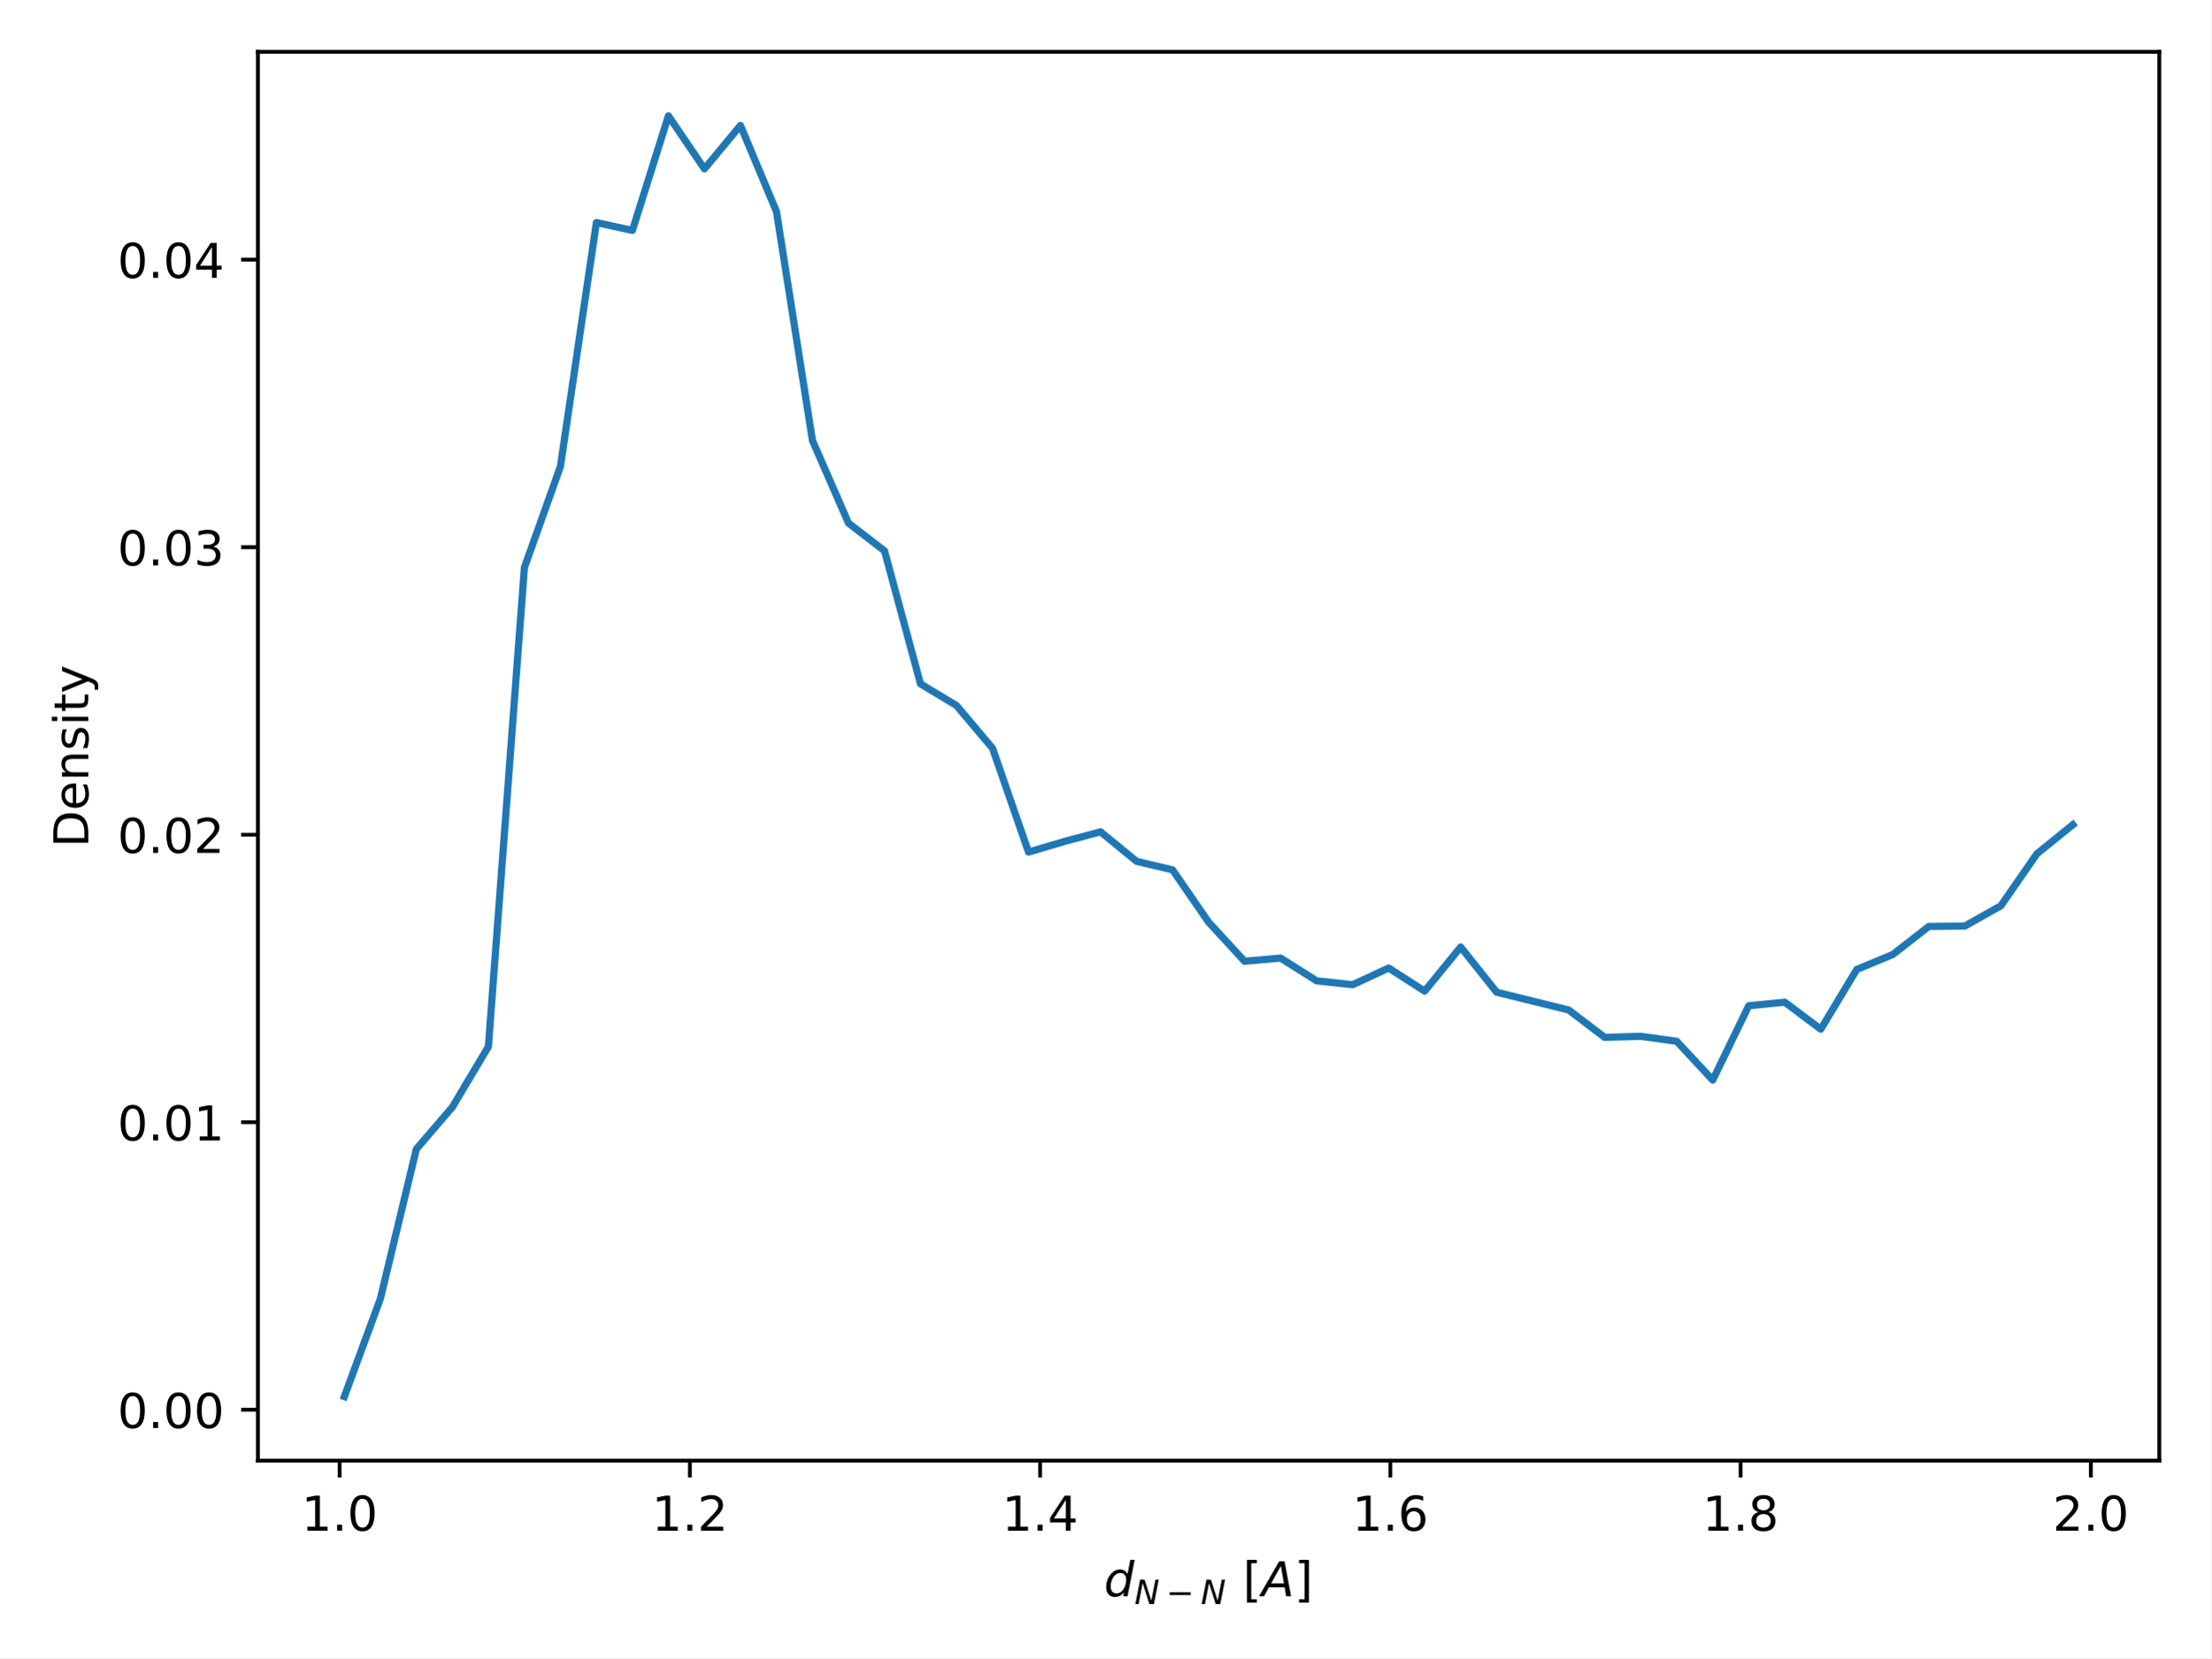
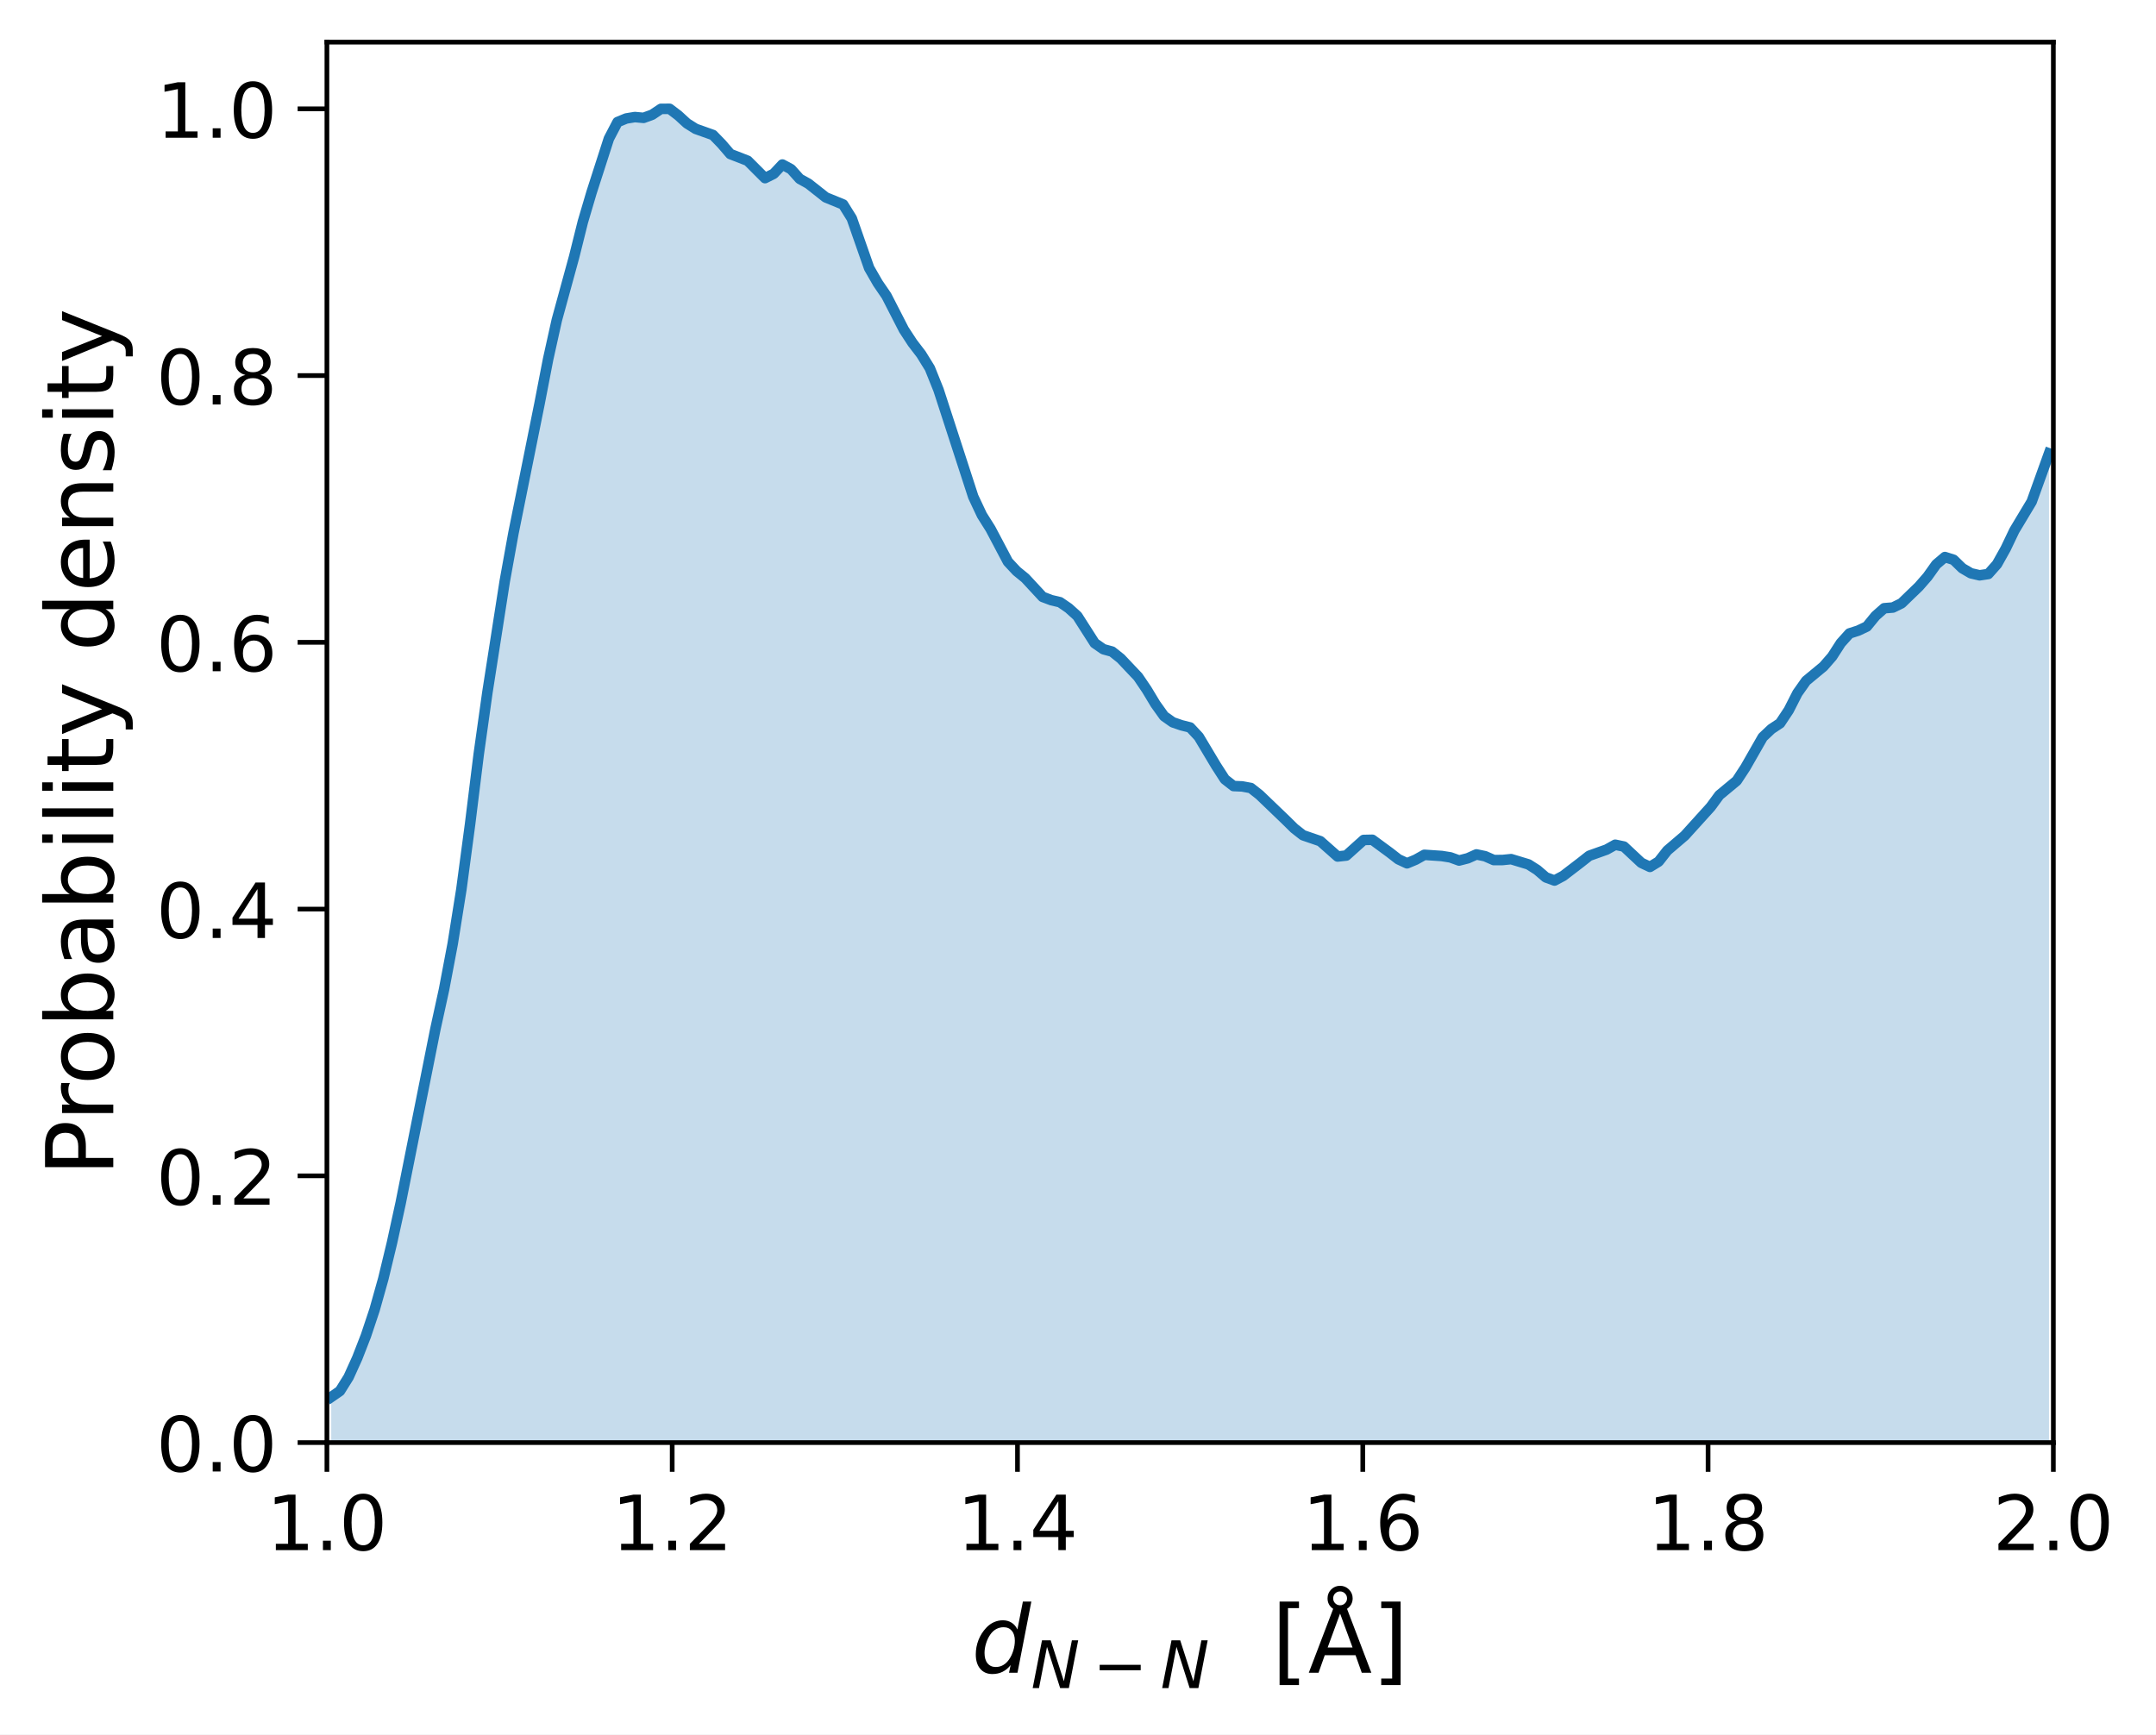
- <svg xmlns="http://www.w3.org/2000/svg" xmlns:xlink="http://www.w3.org/1999/xlink" width="460.8pt" height="345.6pt" viewBox="0 0 460.8 345.6" version="1.1">
+ <svg xmlns="http://www.w3.org/2000/svg" xmlns:xlink="http://www.w3.org/1999/xlink" width="368.4pt" height="296.4pt" viewBox="0 0 368.4 296.4" version="1.1">
  <defs>
    <style type="text/css">*{stroke-linejoin: round; stroke-linecap: butt}</style>
  </defs>
  <g id="figure_1">
    <g id="patch_1">
-       <path d="M 0 345.6  L 460.8 345.6  L 460.8 0  L 0 0  z " style="fill: #ffffff" />
+       <path d="M 0 296.4  L 368.4 296.4  L 368.4 0  L 0 0  z " style="fill: #ffffff" />
    </g>
    <g id="axes_1">
      <g id="patch_2">
-         <path d="M 53.744 304.444  L 450 304.444  L 450 10.8  L 53.744 10.8  z " style="fill: #ffffff" />
+         <path d="M 55.859 246.518  L 350.862 246.518  L 350.862 7.2  L 55.859 7.2  z " style="fill: #ffffff" />
+       </g>
+       <g id="FillBetweenPolyCollection_1">
+         <path d="M 56.6 246.518  L 56.6 238.727  L 58.083 237.704  L 59.565 235.332  L 61.048 232.056  L 62.53 228.244  L 64.012 223.803  L 65.495 218.522  L 66.977 212.378  L 68.46 205.584  L 69.942 198.085  L 71.425 190.137  L 72.907 182.631  L 74.389 175.881  L 75.872 169.096  L 77.354 161.27  L 78.837 151.963  L 80.319 140.865  L 81.802 128.873  L 83.284 118.314  L 84.766 108.896  L 86.249 99.308  L 87.731 91.11  L 89.214 83.928  L 90.696 76.53  L 92.179 69.033  L 93.661 61.37  L 95.143 54.691  L 96.626 49.32  L 98.108 43.863  L 99.591 37.915  L 101.073 32.9  L 102.556 28.39  L 104.038 23.697  L 105.52 20.862  L 107.003 20.248  L 108.485 20.004  L 109.968 20.141  L 111.45 19.597  L 112.933 18.602  L 114.415 18.596  L 115.897 19.725  L 117.38 21.082  L 118.862 22.014  L 120.345 22.528  L 121.827 23.069  L 123.31 24.597  L 124.792 26.32  L 126.274 26.862  L 127.757 27.474  L 129.239 28.954  L 130.722 30.441  L 132.204 29.699  L 133.687 28.115  L 135.169 28.913  L 136.651 30.567  L 138.134 31.389  L 139.616 32.507  L 141.099 33.729  L 142.581 34.332  L 144.064 34.941  L 145.546 37.321  L 147.028 41.66  L 148.511 45.803  L 149.993 48.383  L 151.476 50.552  L 152.958 53.487  L 154.441 56.331  L 155.923 58.602  L 157.405 60.535  L 158.888 62.935  L 160.37 66.628  L 161.853 71.24  L 163.335 75.824  L 164.818 80.476  L 166.3 84.877  L 167.782 88.027  L 169.265 90.387  L 170.747 93.274  L 172.23 96.001  L 173.712 97.588  L 175.195 98.799  L 176.677 100.47  L 178.159 102  L 179.642 102.559  L 181.124 102.909  L 182.607 103.93  L 184.089 105.27  L 185.572 107.554  L 187.054 109.908  L 188.536 110.939  L 190.019 111.348  L 191.501 112.528  L 192.984 114.034  L 194.466 115.662  L 195.949 117.849  L 197.431 120.312  L 198.913 122.385  L 200.396 123.43  L 201.878 123.94  L 203.361 124.315  L 204.843 125.907  L 206.326 128.43  L 207.808 130.867  L 209.29 133.162  L 210.773 134.325  L 212.255 134.388  L 213.738 134.663  L 215.22 135.83  L 216.703 137.21  L 218.185 138.546  L 219.667 140.099  L 221.15 141.559  L 222.632 142.724  L 224.115 143.25  L 225.597 143.743  L 227.08 145.085  L 228.562 146.365  L 230.045 146.201  L 231.527 144.838  L 233.009 143.539  L 234.492 143.507  L 235.974 144.547  L 237.457 145.685  L 238.939 146.837  L 240.422 147.528  L 241.904 146.907  L 243.386 146.077  L 244.869 146.135  L 246.351 146.279  L 247.834 146.516  L 249.316 147.051  L 250.799 146.671  L 252.281 146.008  L 253.763 146.318  L 255.246 146.972  L 256.728 146.966  L 258.211 146.816  L 259.693 147.208  L 261.176 147.715  L 262.658 148.66  L 264.14 149.93  L 265.623 150.47  L 267.105 149.68  L 268.588 148.608  L 270.07 147.409  L 271.553 146.241  L 273.035 145.727  L 274.517 145.183  L 276 144.354  L 277.482 144.666  L 278.965 146.087  L 280.447 147.44  L 281.93 148.142  L 283.412 147.234  L 284.894 145.346  L 286.377 144.036  L 287.859 142.815  L 289.342 141.182  L 290.824 139.653  L 292.307 137.898  L 293.789 135.881  L 295.271 134.653  L 296.754 133.423  L 298.236 131.161  L 299.719 128.489  L 301.201 125.972  L 302.684 124.574  L 304.166 123.595  L 305.648 121.359  L 307.131 118.446  L 308.613 116.347  L 310.096 115.125  L 311.578 113.895  L 313.061 112.191  L 314.543 109.892  L 316.025 108.243  L 317.508 107.767  L 318.99 107.066  L 320.473 105.252  L 321.955 103.94  L 323.438 103.819  L 324.92 103.093  L 326.402 101.666  L 327.885 100.227  L 329.367 98.528  L 330.85 96.448  L 332.332 95.191  L 333.815 95.66  L 335.297 97.101  L 336.779 97.968  L 338.262 98.312  L 339.744 98.087  L 341.227 96.414  L 342.709 93.765  L 344.192 90.661  L 345.674 88.125  L 347.156 85.724  L 348.639 81.57  L 350.121 77.481  L 350.121 246.518  L 350.121 246.518  L 348.639 246.518  L 347.156 246.518  L 345.674 246.518  L 344.192 246.518  L 342.709 246.518  L 341.227 246.518  L 339.744 246.518  L 338.262 246.518  L 336.779 246.518  L 335.297 246.518  L 333.815 246.518  L 332.332 246.518  L 330.85 246.518  L 329.367 246.518  L 327.885 246.518  L 326.402 246.518  L 324.92 246.518  L 323.438 246.518  L 321.955 246.518  L 320.473 246.518  L 318.99 246.518  L 317.508 246.518  L 316.025 246.518  L 314.543 246.518  L 313.061 246.518  L 311.578 246.518  L 310.096 246.518  L 308.613 246.518  L 307.131 246.518  L 305.648 246.518  L 304.166 246.518  L 302.684 246.518  L 301.201 246.518  L 299.719 246.518  L 298.236 246.518  L 296.754 246.518  L 295.271 246.518  L 293.789 246.518  L 292.307 246.518  L 290.824 246.518  L 289.342 246.518  L 287.859 246.518  L 286.377 246.518  L 284.894 246.518  L 283.412 246.518  L 281.93 246.518  L 280.447 246.518  L 278.965 246.518  L 277.482 246.518  L 276 246.518  L 274.517 246.518  L 273.035 246.518  L 271.553 246.518  L 270.07 246.518  L 268.588 246.518  L 267.105 246.518  L 265.623 246.518  L 264.14 246.518  L 262.658 246.518  L 261.176 246.518  L 259.693 246.518  L 258.211 246.518  L 256.728 246.518  L 255.246 246.518  L 253.763 246.518  L 252.281 246.518  L 250.799 246.518  L 249.316 246.518  L 247.834 246.518  L 246.351 246.518  L 244.869 246.518  L 243.386 246.518  L 241.904 246.518  L 240.422 246.518  L 238.939 246.518  L 237.457 246.518  L 235.974 246.518  L 234.492 246.518  L 233.009 246.518  L 231.527 246.518  L 230.045 246.518  L 228.562 246.518  L 227.08 246.518  L 225.597 246.518  L 224.115 246.518  L 222.632 246.518  L 221.15 246.518  L 219.667 246.518  L 218.185 246.518  L 216.703 246.518  L 215.22 246.518  L 213.738 246.518  L 212.255 246.518  L 210.773 246.518  L 209.29 246.518  L 207.808 246.518  L 206.326 246.518  L 204.843 246.518  L 203.361 246.518  L 201.878 246.518  L 200.396 246.518  L 198.913 246.518  L 197.431 246.518  L 195.949 246.518  L 194.466 246.518  L 192.984 246.518  L 191.501 246.518  L 190.019 246.518  L 188.536 246.518  L 187.054 246.518  L 185.572 246.518  L 184.089 246.518  L 182.607 246.518  L 181.124 246.518  L 179.642 246.518  L 178.159 246.518  L 176.677 246.518  L 175.195 246.518  L 173.712 246.518  L 172.23 246.518  L 170.747 246.518  L 169.265 246.518  L 167.782 246.518  L 166.3 246.518  L 164.818 246.518  L 163.335 246.518  L 161.853 246.518  L 160.37 246.518  L 158.888 246.518  L 157.405 246.518  L 155.923 246.518  L 154.441 246.518  L 152.958 246.518  L 151.476 246.518  L 149.993 246.518  L 148.511 246.518  L 147.028 246.518  L 145.546 246.518  L 144.064 246.518  L 142.581 246.518  L 141.099 246.518  L 139.616 246.518  L 138.134 246.518  L 136.651 246.518  L 135.169 246.518  L 133.687 246.518  L 132.204 246.518  L 130.722 246.518  L 129.239 246.518  L 127.757 246.518  L 126.274 246.518  L 124.792 246.518  L 123.31 246.518  L 121.827 246.518  L 120.345 246.518  L 118.862 246.518  L 117.38 246.518  L 115.897 246.518  L 114.415 246.518  L 112.933 246.518  L 111.45 246.518  L 109.968 246.518  L 108.485 246.518  L 107.003 246.518  L 105.52 246.518  L 104.038 246.518  L 102.556 246.518  L 101.073 246.518  L 99.591 246.518  L 98.108 246.518  L 96.626 246.518  L 95.143 246.518  L 93.661 246.518  L 92.179 246.518  L 90.696 246.518  L 89.214 246.518  L 87.731 246.518  L 86.249 246.518  L 84.766 246.518  L 83.284 246.518  L 81.802 246.518  L 80.319 246.518  L 78.837 246.518  L 77.354 246.518  L 75.872 246.518  L 74.389 246.518  L 72.907 246.518  L 71.425 246.518  L 69.942 246.518  L 68.46 246.518  L 66.977 246.518  L 65.495 246.518  L 64.012 246.518  L 62.53 246.518  L 61.048 246.518  L 59.565 246.518  L 58.083 246.518  L 56.6 246.518  z " clip-path="url(#pfc417fb973)" style="fill: #1f77b4; fill-opacity: 0.25" />
      </g>
      <g id="matplotlib.axis_1">
        <g id="xtick_1">
          <g id="line2d_1">
            <defs>
-               <path id="m2df9b4b05a" d="M 0 0  L 0 3.5  " style="stroke: #000000; stroke-width: 0.8" />
-             </defs>
-             <g>
-               <use xlink:href="#m2df9b4b05a" x="70.774" y="304.444" style="stroke: #000000; stroke-width: 0.8" />
+               <path id="m2b09df227c" d="M 0 0  L 0 5  " style="stroke: #000000; stroke-width: 0.8" />
+             </defs>
+             <g>
+               <use xlink:href="#m2b09df227c" x="55.859" y="246.518" style="stroke: #000000; stroke-width: 0.8" />
            </g>
          </g>
          <g id="text_1">
-             <g transform="translate(62.82224 319.0422) scale(0.1 -0.1)">
+             <g transform="translate(45.52203 264.8959) scale(0.13 -0.13)">
              <defs>
                <path id="DejaVuSans-31" d="M 794 531  L 1825 531  L 1825 4091  L 703 3866  L 703 4441  L 1819 4666  L 2450 4666  L 2450 531  L 3481 531  L 3481 0  L 794 0  L 794 531  z " transform="scale(0.015625)" />
                <path id="DejaVuSans-2e" d="M 684 794  L 1344 794  L 1344 0  L 684 0  L 684 794  z " transform="scale(0.015625)" />
                <path id="DejaVuSans-30" d="M 2034 4250  Q 1547 4250 1301 3770  Q 1056 3291 1056 2328  Q 1056 1369 1301 889  Q 1547 409 2034 409  Q 2525 409 2770 889  Q 3016 1369 3016 2328  Q 3016 3291 2770 3770  Q 2525 4250 2034 4250  z M 2034 4750  Q 2819 4750 3233 4129  Q 3647 3509 3647 2328  Q 3647 1150 3233 529  Q 2819 -91 2034 -91  Q 1250 -91 836 529  Q 422 1150 422 2328  Q 422 3509 836 4129  Q 1250 4750 2034 4750  z " transform="scale(0.015625)" />
              </defs>
              <use xlink:href="#DejaVuSans-31" />
              <use xlink:href="#DejaVuSans-2e" transform="translate(63.62305 0)" />
              <use xlink:href="#DejaVuSans-30" transform="translate(95.41016 0)" />
            </g>
          </g>
        </g>
        <g id="xtick_2">
          <g id="line2d_2">
            <g>
-               <use xlink:href="#m2df9b4b05a" x="143.767" y="304.444" style="stroke: #000000; stroke-width: 0.8" />
+               <use xlink:href="#m2b09df227c" x="114.86" y="246.518" style="stroke: #000000; stroke-width: 0.8" />
            </g>
          </g>
          <g id="text_2">
-             <g transform="translate(135.8156 319.0422) scale(0.1 -0.1)">
+             <g transform="translate(104.5227 264.8959) scale(0.13 -0.13)">
              <defs>
                <path id="DejaVuSans-32" d="M 1228 531  L 3431 531  L 3431 0  L 469 0  L 469 531  Q 828 903 1448 1529  Q 2069 2156 2228 2338  Q 2531 2678 2651 2914  Q 2772 3150 2772 3378  Q 2772 3750 2511 3984  Q 2250 4219 1831 4219  Q 1534 4219 1204 4116  Q 875 4013 500 3803  L 500 4441  Q 881 4594 1212 4672  Q 1544 4750 1819 4750  Q 2544 4750 2975 4387  Q 3406 4025 3406 3419  Q 3406 3131 3298 2873  Q 3191 2616 2906 2266  Q 2828 2175 2409 1742  Q 1991 1309 1228 531  z " transform="scale(0.015625)" />
              </defs>
              <use xlink:href="#DejaVuSans-31" />
              <use xlink:href="#DejaVuSans-2e" transform="translate(63.62305 0)" />
              <use xlink:href="#DejaVuSans-32" transform="translate(95.41016 0)" />
            </g>
          </g>
        </g>
        <g id="xtick_3">
          <g id="line2d_3">
            <g>
-               <use xlink:href="#m2df9b4b05a" x="216.761" y="304.444" style="stroke: #000000; stroke-width: 0.8" />
+               <use xlink:href="#m2b09df227c" x="173.86" y="246.518" style="stroke: #000000; stroke-width: 0.8" />
            </g>
          </g>
          <g id="text_3">
-             <g transform="translate(208.809 319.0422) scale(0.1 -0.1)">
+             <g transform="translate(163.5234 264.8959) scale(0.13 -0.13)">
              <defs>
                <path id="DejaVuSans-34" d="M 2419 4116  L 825 1625  L 2419 1625  L 2419 4116  z M 2253 4666  L 3047 4666  L 3047 1625  L 3713 1625  L 3713 1100  L 3047 1100  L 3047 0  L 2419 0  L 2419 1100  L 313 1100  L 313 1709  L 2253 4666  z " transform="scale(0.015625)" />
              </defs>
              <use xlink:href="#DejaVuSans-31" />
              <use xlink:href="#DejaVuSans-2e" transform="translate(63.62305 0)" />
              <use xlink:href="#DejaVuSans-34" transform="translate(95.41016 0)" />
            </g>
          </g>
        </g>
        <g id="xtick_4">
          <g id="line2d_4">
            <g>
-               <use xlink:href="#m2df9b4b05a" x="289.754" y="304.444" style="stroke: #000000; stroke-width: 0.8" />
+               <use xlink:href="#m2b09df227c" x="232.861" y="246.518" style="stroke: #000000; stroke-width: 0.8" />
            </g>
          </g>
          <g id="text_4">
-             <g transform="translate(281.8024 319.0422) scale(0.1 -0.1)">
+             <g transform="translate(222.5241 264.8959) scale(0.13 -0.13)">
              <defs>
                <path id="DejaVuSans-36" d="M 2113 2584  Q 1688 2584 1439 2293  Q 1191 2003 1191 1497  Q 1191 994 1439 701  Q 1688 409 2113 409  Q 2538 409 2786 701  Q 3034 994 3034 1497  Q 3034 2003 2786 2293  Q 2538 2584 2113 2584  z M 3366 4563  L 3366 3988  Q 3128 4100 2886 4159  Q 2644 4219 2406 4219  Q 1781 4219 1451 3797  Q 1122 3375 1075 2522  Q 1259 2794 1537 2939  Q 1816 3084 2150 3084  Q 2853 3084 3261 2657  Q 3669 2231 3669 1497  Q 3669 778 3244 343  Q 2819 -91 2113 -91  Q 1303 -91 875 529  Q 447 1150 447 2328  Q 447 3434 972 4092  Q 1497 4750 2381 4750  Q 2619 4750 2861 4703  Q 3103 4656 3366 4563  z " transform="scale(0.015625)" />
              </defs>
              <use xlink:href="#DejaVuSans-31" />
              <use xlink:href="#DejaVuSans-2e" transform="translate(63.62305 0)" />
              <use xlink:href="#DejaVuSans-36" transform="translate(95.41016 0)" />
            </g>
          </g>
        </g>
        <g id="xtick_5">
          <g id="line2d_5">
            <g>
-               <use xlink:href="#m2df9b4b05a" x="362.747" y="304.444" style="stroke: #000000; stroke-width: 0.8" />
+               <use xlink:href="#m2b09df227c" x="291.862" y="246.518" style="stroke: #000000; stroke-width: 0.8" />
            </g>
          </g>
          <g id="text_5">
-             <g transform="translate(354.7958 319.0422) scale(0.1 -0.1)">
+             <g transform="translate(281.5248 264.8959) scale(0.13 -0.13)">
              <defs>
                <path id="DejaVuSans-38" d="M 2034 2216  Q 1584 2216 1326 1975  Q 1069 1734 1069 1313  Q 1069 891 1326 650  Q 1584 409 2034 409  Q 2484 409 2743 651  Q 3003 894 3003 1313  Q 3003 1734 2745 1975  Q 2488 2216 2034 2216  z M 1403 2484  Q 997 2584 770 2862  Q 544 3141 544 3541  Q 544 4100 942 4425  Q 1341 4750 2034 4750  Q 2731 4750 3128 4425  Q 3525 4100 3525 3541  Q 3525 3141 3298 2862  Q 3072 2584 2669 2484  Q 3125 2378 3379 2068  Q 3634 1759 3634 1313  Q 3634 634 3220 271  Q 2806 -91 2034 -91  Q 1263 -91 848 271  Q 434 634 434 1313  Q 434 1759 690 2068  Q 947 2378 1403 2484  z M 1172 3481  Q 1172 3119 1398 2916  Q 1625 2713 2034 2713  Q 2441 2713 2670 2916  Q 2900 3119 2900 3481  Q 2900 3844 2670 4047  Q 2441 4250 2034 4250  Q 1625 4250 1398 4047  Q 1172 3844 1172 3481  z " transform="scale(0.015625)" />
              </defs>
              <use xlink:href="#DejaVuSans-31" />
              <use xlink:href="#DejaVuSans-2e" transform="translate(63.62305 0)" />
              <use xlink:href="#DejaVuSans-38" transform="translate(95.41016 0)" />
            </g>
          </g>
        </g>
        <g id="xtick_6">
          <g id="line2d_6">
            <g>
-               <use xlink:href="#m2df9b4b05a" x="435.741" y="304.444" style="stroke: #000000; stroke-width: 0.8" />
+               <use xlink:href="#m2b09df227c" x="350.862" y="246.518" style="stroke: #000000; stroke-width: 0.8" />
            </g>
          </g>
          <g id="text_6">
-             <g transform="translate(427.7892 319.0422) scale(0.1 -0.1)">
+             <g transform="translate(340.5255 264.8959) scale(0.13 -0.13)">
              <use xlink:href="#DejaVuSans-32" />
              <use xlink:href="#DejaVuSans-2e" transform="translate(63.62305 0)" />
              <use xlink:href="#DejaVuSans-30" transform="translate(95.41016 0)" />
            </g>
          </g>
        </g>
        <g id="text_7">
-           <g transform="translate(230.0719 332.7203) scale(0.1 -0.1)">
+           <g transform="translate(166.0008 285.872) scale(0.16 -0.16)">
            <defs>
              <path id="DejaVuSans-Oblique-64" d="M 2675 525  Q 2444 222 2128 65  Q 1813 -91 1428 -91  Q 903 -91 598 267  Q 294 625 294 1247  Q 294 1766 478 2236  Q 663 2706 1013 3078  Q 1244 3325 1534 3454  Q 1825 3584 2144 3584  Q 2481 3584 2739 3421  Q 2997 3259 3138 2956  L 3513 4863  L 4091 4863  L 3144 0  L 2566 0  L 2675 525  z M 891 1350  Q 891 897 1095 644  Q 1300 391 1663 391  Q 1931 391 2161 520  Q 2391 650 2566 903  Q 2750 1166 2856 1509  Q 2963 1853 2963 2188  Q 2963 2622 2758 2865  Q 2553 3109 2194 3109  Q 1922 3109 1687 2981  Q 1453 2853 1288 2613  Q 1106 2353 998 2009  Q 891 1666 891 1350  z " transform="scale(0.015625)" />
              <path id="DejaVuSans-Oblique-4e" d="M 1081 4666  L 1931 4666  L 3219 666  L 4000 4666  L 4616 4666  L 3706 0  L 2853 0  L 1569 4025  L 788 0  L 172 0  L 1081 4666  z " transform="scale(0.015625)" />
              <path id="DejaVuSans-2212" d="M 678 2272  L 4684 2272  L 4684 1741  L 678 1741  L 678 2272  z " transform="scale(0.015625)" />
+               <path id="DejaVuSans-20" transform="scale(0.015625)" />
              <path id="DejaVuSans-5b" d="M 550 4863  L 1875 4863  L 1875 4416  L 1125 4416  L 1125 -397  L 1875 -397  L 1875 -844  L 550 -844  L 550 4863  z " transform="scale(0.015625)" />
-               <path id="DejaVuSans-Oblique-41" d="M 2356 4666  L 3072 4666  L 3938 0  L 3278 0  L 3084 1197  L 984 1197  L 325 0  L -341 0  L 2356 4666  z M 2584 4044  L 1275 1722  L 2988 1722  L 2584 4044  z " transform="scale(0.015625)" />
+               <path id="DejaVuSans-c5" d="M 2663 5081  Q 2663 5278 2523 5417  Q 2384 5556 2188 5556  Q 1988 5556 1852 5420  Q 1716 5284 1716 5081  Q 1716 4884 1853 4746  Q 1991 4609 2188 4609  Q 2384 4609 2523 4746  Q 2663 4884 2663 5081  z M 2188 4044  L 1338 1722  L 3041 1722  L 2188 4044  z M 1716 4366  Q 1525 4494 1428 4673  Q 1331 4853 1331 5081  Q 1331 5441 1579 5691  Q 1828 5941 2188 5941  Q 2544 5941 2795 5689  Q 3047 5438 3047 5081  Q 3047 4863 2948 4678  Q 2850 4494 2663 4366  L 4325 0  L 3669 0  L 3244 1197  L 1141 1197  L 716 0  L 50 0  L 1716 4366  z " transform="scale(0.015625)" />
              <path id="DejaVuSans-5d" d="M 1947 4863  L 1947 -844  L 622 -844  L 622 -397  L 1369 -397  L 1369 4416  L 622 4416  L 622 4863  L 1947 4863  z " transform="scale(0.015625)" />
            </defs>
-             <use xlink:href="#DejaVuSans-Oblique-64" transform="translate(0 0.015625)" />
-             <use xlink:href="#DejaVuSans-Oblique-4e" transform="translate(63.47656 -16.39062) scale(0.7)" />
-             <use xlink:href="#DejaVuSans-2212" transform="translate(129.4775 -16.39062) scale(0.7)" />
-             <use xlink:href="#DejaVuSans-Oblique-4e" transform="translate(201.7676 -16.39062) scale(0.7)" />
-             <use xlink:href="#DejaVuSans-5b" transform="translate(289.3356 0.015625)" />
-             <use xlink:href="#DejaVuSans-Oblique-41" transform="translate(328.3493 0.015625)" />
-             <use xlink:href="#DejaVuSans-5d" transform="translate(396.7575 0.015625)" />
+             <use xlink:href="#DejaVuSans-Oblique-64" transform="translate(0 0.171875)" />
+             <use xlink:href="#DejaVuSans-Oblique-4e" transform="translate(63.47656 -16.23438) scale(0.7)" />
+             <use xlink:href="#DejaVuSans-2212" transform="translate(129.4775 -16.23438) scale(0.7)" />
+             <use xlink:href="#DejaVuSans-Oblique-4e" transform="translate(201.7676 -16.23438) scale(0.7)" />
+             <use xlink:href="#DejaVuSans-20" transform="translate(256.8652 0.171875)" />
+             <use xlink:href="#DejaVuSans-20" transform="translate(288.6523 0.171875)" />
+             <use xlink:href="#DejaVuSans-5b" transform="translate(320.4395 0.171875)" />
+             <use xlink:href="#DejaVuSans-c5" transform="translate(359.4531 0.171875)" />
+             <use xlink:href="#DejaVuSans-5d" transform="translate(427.8613 0.171875)" />
          </g>
        </g>
      </g>
      <g id="matplotlib.axis_2">
        <g id="ytick_1">
          <g id="line2d_7">
            <defs>
-               <path id="m27f26ed563" d="M 0 0  L -3.5 0  " style="stroke: #000000; stroke-width: 0.8" />
-             </defs>
-             <g>
-               <use xlink:href="#m27f26ed563" x="53.744" y="293.839" style="stroke: #000000; stroke-width: 0.8" />
+               <path id="m43c0dd3df2" d="M 0 0  L -5 0  " style="stroke: #000000; stroke-width: 0.8" />
+             </defs>
+             <g>
+               <use xlink:href="#m43c0dd3df2" x="55.859" y="246.518" style="stroke: #000000; stroke-width: 0.8" />
            </g>
          </g>
          <g id="text_8">
-             <g transform="translate(24.47812 297.6384) scale(0.1 -0.1)">
-               <use xlink:href="#DejaVuSans-30" />
-               <use xlink:href="#DejaVuSans-2e" transform="translate(63.62305 0)" />
-               <use xlink:href="#DejaVuSans-30" transform="translate(95.41016 0)" />
-               <use xlink:href="#DejaVuSans-30" transform="translate(159.0332 0)" />
+             <g transform="translate(26.685 251.4569) scale(0.13 -0.13)">
+               <use xlink:href="#DejaVuSans-30" />
+               <use xlink:href="#DejaVuSans-2e" transform="translate(63.62305 0)" />
+               <use xlink:href="#DejaVuSans-30" transform="translate(95.41016 0)" />
            </g>
          </g>
        </g>
        <g id="ytick_2">
          <g id="line2d_8">
            <g>
-               <use xlink:href="#m27f26ed563" x="53.744" y="233.908" style="stroke: #000000; stroke-width: 0.8" />
+               <use xlink:href="#m43c0dd3df2" x="55.859" y="200.934" style="stroke: #000000; stroke-width: 0.8" />
            </g>
          </g>
          <g id="text_9">
-             <g transform="translate(24.47812 237.7072) scale(0.1 -0.1)">
-               <use xlink:href="#DejaVuSans-30" />
-               <use xlink:href="#DejaVuSans-2e" transform="translate(63.62305 0)" />
-               <use xlink:href="#DejaVuSans-30" transform="translate(95.41016 0)" />
-               <use xlink:href="#DejaVuSans-31" transform="translate(159.0332 0)" />
+             <g transform="translate(26.685 205.8726) scale(0.13 -0.13)">
+               <use xlink:href="#DejaVuSans-30" />
+               <use xlink:href="#DejaVuSans-2e" transform="translate(63.62305 0)" />
+               <use xlink:href="#DejaVuSans-32" transform="translate(95.41016 0)" />
            </g>
          </g>
        </g>
        <g id="ytick_3">
          <g id="line2d_9">
            <g>
-               <use xlink:href="#m27f26ed563" x="53.744" y="173.977" style="stroke: #000000; stroke-width: 0.8" />
+               <use xlink:href="#m43c0dd3df2" x="55.859" y="155.349" style="stroke: #000000; stroke-width: 0.8" />
            </g>
          </g>
          <g id="text_10">
-             <g transform="translate(24.47812 177.7761) scale(0.1 -0.1)">
-               <use xlink:href="#DejaVuSans-30" />
-               <use xlink:href="#DejaVuSans-2e" transform="translate(63.62305 0)" />
-               <use xlink:href="#DejaVuSans-30" transform="translate(95.41016 0)" />
-               <use xlink:href="#DejaVuSans-32" transform="translate(159.0332 0)" />
+             <g transform="translate(26.685 160.2882) scale(0.13 -0.13)">
+               <use xlink:href="#DejaVuSans-30" />
+               <use xlink:href="#DejaVuSans-2e" transform="translate(63.62305 0)" />
+               <use xlink:href="#DejaVuSans-34" transform="translate(95.41016 0)" />
            </g>
          </g>
        </g>
        <g id="ytick_4">
          <g id="line2d_10">
            <g>
-               <use xlink:href="#m27f26ed563" x="53.744" y="114.046" style="stroke: #000000; stroke-width: 0.8" />
+               <use xlink:href="#m43c0dd3df2" x="55.859" y="109.765" style="stroke: #000000; stroke-width: 0.8" />
            </g>
          </g>
          <g id="text_11">
-             <g transform="translate(24.47812 117.8449) scale(0.1 -0.1)">
-               <defs>
-                 <path id="DejaVuSans-33" d="M 2597 2516  Q 3050 2419 3304 2112  Q 3559 1806 3559 1356  Q 3559 666 3084 287  Q 2609 -91 1734 -91  Q 1441 -91 1130 -33  Q 819 25 488 141  L 488 750  Q 750 597 1062 519  Q 1375 441 1716 441  Q 2309 441 2620 675  Q 2931 909 2931 1356  Q 2931 1769 2642 2001  Q 2353 2234 1838 2234  L 1294 2234  L 1294 2753  L 1863 2753  Q 2328 2753 2575 2939  Q 2822 3125 2822 3475  Q 2822 3834 2567 4026  Q 2313 4219 1838 4219  Q 1578 4219 1281 4162  Q 984 4106 628 3988  L 628 4550  Q 988 4650 1302 4700  Q 1616 4750 1894 4750  Q 2613 4750 3031 4423  Q 3450 4097 3450 3541  Q 3450 3153 3228 2886  Q 3006 2619 2597 2516  z " transform="scale(0.015625)" />
-               </defs>
-               <use xlink:href="#DejaVuSans-30" />
-               <use xlink:href="#DejaVuSans-2e" transform="translate(63.62305 0)" />
-               <use xlink:href="#DejaVuSans-30" transform="translate(95.41016 0)" />
-               <use xlink:href="#DejaVuSans-33" transform="translate(159.0332 0)" />
+             <g transform="translate(26.685 114.7038) scale(0.13 -0.13)">
+               <use xlink:href="#DejaVuSans-30" />
+               <use xlink:href="#DejaVuSans-2e" transform="translate(63.62305 0)" />
+               <use xlink:href="#DejaVuSans-36" transform="translate(95.41016 0)" />
            </g>
          </g>
        </g>
        <g id="ytick_5">
          <g id="line2d_11">
            <g>
-               <use xlink:href="#m27f26ed563" x="53.744" y="54.115" style="stroke: #000000; stroke-width: 0.8" />
+               <use xlink:href="#m43c0dd3df2" x="55.859" y="64.18" style="stroke: #000000; stroke-width: 0.8" />
            </g>
          </g>
          <g id="text_12">
-             <g transform="translate(24.47812 57.91373) scale(0.1 -0.1)">
-               <use xlink:href="#DejaVuSans-30" />
-               <use xlink:href="#DejaVuSans-2e" transform="translate(63.62305 0)" />
-               <use xlink:href="#DejaVuSans-30" transform="translate(95.41016 0)" />
-               <use xlink:href="#DejaVuSans-34" transform="translate(159.0332 0)" />
-             </g>
-           </g>
-         </g>
-         <g id="text_13">
-           <g transform="translate(18.39844 176.6305) rotate(-90) scale(0.1 -0.1)">
-             <defs>
-               <path id="DejaVuSans-44" d="M 1259 4147  L 1259 519  L 2022 519  Q 2988 519 3436 956  Q 3884 1394 3884 2338  Q 3884 3275 3436 3711  Q 2988 4147 2022 4147  L 1259 4147  z M 628 4666  L 1925 4666  Q 3281 4666 3915 4102  Q 4550 3538 4550 2338  Q 4550 1131 3912 565  Q 3275 0 1925 0  L 628 0  L 628 4666  z " transform="scale(0.015625)" />
+             <g transform="translate(26.685 69.11945) scale(0.13 -0.13)">
+               <use xlink:href="#DejaVuSans-30" />
+               <use xlink:href="#DejaVuSans-2e" transform="translate(63.62305 0)" />
+               <use xlink:href="#DejaVuSans-38" transform="translate(95.41016 0)" />
+             </g>
+           </g>
+         </g>
+         <g id="ytick_6">
+           <g id="line2d_12">
+             <g>
+               <use xlink:href="#m43c0dd3df2" x="55.859" y="18.596" style="stroke: #000000; stroke-width: 0.8" />
+             </g>
+           </g>
+           <g id="text_13">
+             <g transform="translate(26.685 23.53508) scale(0.13 -0.13)">
+               <use xlink:href="#DejaVuSans-31" />
+               <use xlink:href="#DejaVuSans-2e" transform="translate(63.62305 0)" />
+               <use xlink:href="#DejaVuSans-30" transform="translate(95.41016 0)" />
+             </g>
+           </g>
+         </g>
+         <g id="text_14">
+           <g transform="translate(19.3575 201.0202) rotate(-90) scale(0.16 -0.16)">
+             <defs>
+               <path id="DejaVuSans-50" d="M 1259 4147  L 1259 2394  L 2053 2394  Q 2494 2394 2734 2622  Q 2975 2850 2975 3272  Q 2975 3691 2734 3919  Q 2494 4147 2053 4147  L 1259 4147  z M 628 4666  L 2053 4666  Q 2838 4666 3239 4311  Q 3641 3956 3641 3272  Q 3641 2581 3239 2228  Q 2838 1875 2053 1875  L 1259 1875  L 1259 0  L 628 0  L 628 4666  z " transform="scale(0.015625)" />
+               <path id="DejaVuSans-72" d="M 2631 2963  Q 2534 3019 2420 3045  Q 2306 3072 2169 3072  Q 1681 3072 1420 2755  Q 1159 2438 1159 1844  L 1159 0  L 581 0  L 581 3500  L 1159 3500  L 1159 2956  Q 1341 3275 1631 3429  Q 1922 3584 2338 3584  Q 2397 3584 2469 3576  Q 2541 3569 2628 3553  L 2631 2963  z " transform="scale(0.015625)" />
+               <path id="DejaVuSans-6f" d="M 1959 3097  Q 1497 3097 1228 2736  Q 959 2375 959 1747  Q 959 1119 1226 758  Q 1494 397 1959 397  Q 2419 397 2687 759  Q 2956 1122 2956 1747  Q 2956 2369 2687 2733  Q 2419 3097 1959 3097  z M 1959 3584  Q 2709 3584 3137 3096  Q 3566 2609 3566 1747  Q 3566 888 3137 398  Q 2709 -91 1959 -91  Q 1206 -91 779 398  Q 353 888 353 1747  Q 353 2609 779 3096  Q 1206 3584 1959 3584  z " transform="scale(0.015625)" />
+               <path id="DejaVuSans-62" d="M 3116 1747  Q 3116 2381 2855 2742  Q 2594 3103 2138 3103  Q 1681 3103 1420 2742  Q 1159 2381 1159 1747  Q 1159 1113 1420 752  Q 1681 391 2138 391  Q 2594 391 2855 752  Q 3116 1113 3116 1747  z M 1159 2969  Q 1341 3281 1617 3432  Q 1894 3584 2278 3584  Q 2916 3584 3314 3078  Q 3713 2572 3713 1747  Q 3713 922 3314 415  Q 2916 -91 2278 -91  Q 1894 -91 1617 61  Q 1341 213 1159 525  L 1159 0  L 581 0  L 581 4863  L 1159 4863  L 1159 2969  z " transform="scale(0.015625)" />
+               <path id="DejaVuSans-61" d="M 2194 1759  Q 1497 1759 1228 1600  Q 959 1441 959 1056  Q 959 750 1161 570  Q 1363 391 1709 391  Q 2188 391 2477 730  Q 2766 1069 2766 1631  L 2766 1759  L 2194 1759  z M 3341 1997  L 3341 0  L 2766 0  L 2766 531  Q 2569 213 2275 61  Q 1981 -91 1556 -91  Q 1019 -91 701 211  Q 384 513 384 1019  Q 384 1609 779 1909  Q 1175 2209 1959 2209  L 2766 2209  L 2766 2266  Q 2766 2663 2505 2880  Q 2244 3097 1772 3097  Q 1472 3097 1187 3025  Q 903 2953 641 2809  L 641 3341  Q 956 3463 1253 3523  Q 1550 3584 1831 3584  Q 2591 3584 2966 3190  Q 3341 2797 3341 1997  z " transform="scale(0.015625)" />
+               <path id="DejaVuSans-69" d="M 603 3500  L 1178 3500  L 1178 0  L 603 0  L 603 3500  z M 603 4863  L 1178 4863  L 1178 4134  L 603 4134  L 603 4863  z " transform="scale(0.015625)" />
+               <path id="DejaVuSans-6c" d="M 603 4863  L 1178 4863  L 1178 0  L 603 0  L 603 4863  z " transform="scale(0.015625)" />
+               <path id="DejaVuSans-74" d="M 1172 4494  L 1172 3500  L 2356 3500  L 2356 3053  L 1172 3053  L 1172 1153  Q 1172 725 1289 603  Q 1406 481 1766 481  L 2356 481  L 2356 0  L 1766 0  Q 1100 0 847 248  Q 594 497 594 1153  L 594 3053  L 172 3053  L 172 3500  L 594 3500  L 594 4494  L 1172 4494  z " transform="scale(0.015625)" />
+               <path id="DejaVuSans-79" d="M 2059 -325  Q 1816 -950 1584 -1140  Q 1353 -1331 966 -1331  L 506 -1331  L 506 -850  L 844 -850  Q 1081 -850 1212 -737  Q 1344 -625 1503 -206  L 1606 56  L 191 3500  L 800 3500  L 1894 763  L 2988 3500  L 3597 3500  L 2059 -325  z " transform="scale(0.015625)" />
+               <path id="DejaVuSans-64" d="M 2906 2969  L 2906 4863  L 3481 4863  L 3481 0  L 2906 0  L 2906 525  Q 2725 213 2448 61  Q 2172 -91 1784 -91  Q 1150 -91 751 415  Q 353 922 353 1747  Q 353 2572 751 3078  Q 1150 3584 1784 3584  Q 2172 3584 2448 3432  Q 2725 3281 2906 2969  z M 947 1747  Q 947 1113 1208 752  Q 1469 391 1925 391  Q 2381 391 2643 752  Q 2906 1113 2906 1747  Q 2906 2381 2643 2742  Q 2381 3103 1925 3103  Q 1469 3103 1208 2742  Q 947 2381 947 1747  z " transform="scale(0.015625)" />
              <path id="DejaVuSans-65" d="M 3597 1894  L 3597 1613  L 953 1613  Q 991 1019 1311 708  Q 1631 397 2203 397  Q 2534 397 2845 478  Q 3156 559 3463 722  L 3463 178  Q 3153 47 2828 -22  Q 2503 -91 2169 -91  Q 1331 -91 842 396  Q 353 884 353 1716  Q 353 2575 817 3079  Q 1281 3584 2069 3584  Q 2775 3584 3186 3129  Q 3597 2675 3597 1894  z M 3022 2063  Q 3016 2534 2758 2815  Q 2500 3097 2075 3097  Q 1594 3097 1305 2825  Q 1016 2553 972 2059  L 3022 2063  z " transform="scale(0.015625)" />
              <path id="DejaVuSans-6e" d="M 3513 2113  L 3513 0  L 2938 0  L 2938 2094  Q 2938 2591 2744 2837  Q 2550 3084 2163 3084  Q 1697 3084 1428 2787  Q 1159 2491 1159 1978  L 1159 0  L 581 0  L 581 3500  L 1159 3500  L 1159 2956  Q 1366 3272 1645 3428  Q 1925 3584 2291 3584  Q 2894 3584 3203 3211  Q 3513 2838 3513 2113  z " transform="scale(0.015625)" />
              <path id="DejaVuSans-73" d="M 2834 3397  L 2834 2853  Q 2591 2978 2328 3040  Q 2066 3103 1784 3103  Q 1356 3103 1142 2972  Q 928 2841 928 2578  Q 928 2378 1081 2264  Q 1234 2150 1697 2047  L 1894 2003  Q 2506 1872 2764 1633  Q 3022 1394 3022 966  Q 3022 478 2636 193  Q 2250 -91 1575 -91  Q 1294 -91 989 -36  Q 684 19 347 128  L 347 722  Q 666 556 975 473  Q 1284 391 1588 391  Q 1994 391 2212 530  Q 2431 669 2431 922  Q 2431 1156 2273 1281  Q 2116 1406 1581 1522  L 1381 1569  Q 847 1681 609 1914  Q 372 2147 372 2553  Q 372 3047 722 3315  Q 1072 3584 1716 3584  Q 2034 3584 2315 3537  Q 2597 3491 2834 3397  z " transform="scale(0.015625)" />
-               <path id="DejaVuSans-69" d="M 603 3500  L 1178 3500  L 1178 0  L 603 0  L 603 3500  z M 603 4863  L 1178 4863  L 1178 4134  L 603 4134  L 603 4863  z " transform="scale(0.015625)" />
-               <path id="DejaVuSans-74" d="M 1172 4494  L 1172 3500  L 2356 3500  L 2356 3053  L 1172 3053  L 1172 1153  Q 1172 725 1289 603  Q 1406 481 1766 481  L 2356 481  L 2356 0  L 1766 0  Q 1100 0 847 248  Q 594 497 594 1153  L 594 3053  L 172 3053  L 172 3500  L 594 3500  L 594 4494  L 1172 4494  z " transform="scale(0.015625)" />
-               <path id="DejaVuSans-79" d="M 2059 -325  Q 1816 -950 1584 -1140  Q 1353 -1331 966 -1331  L 506 -1331  L 506 -850  L 844 -850  Q 1081 -850 1212 -737  Q 1344 -625 1503 -206  L 1606 56  L 191 3500  L 800 3500  L 1894 763  L 2988 3500  L 3597 3500  L 2059 -325  z " transform="scale(0.015625)" />
-             </defs>
-             <use xlink:href="#DejaVuSans-44" />
-             <use xlink:href="#DejaVuSans-65" transform="translate(77.00195 0)" />
-             <use xlink:href="#DejaVuSans-6e" transform="translate(138.5254 0)" />
-             <use xlink:href="#DejaVuSans-73" transform="translate(201.9043 0)" />
-             <use xlink:href="#DejaVuSans-69" transform="translate(254.0039 0)" />
-             <use xlink:href="#DejaVuSans-74" transform="translate(281.7871 0)" />
-             <use xlink:href="#DejaVuSans-79" transform="translate(320.9961 0)" />
-           </g>
-         </g>
-       </g>
-       <g id="line2d_12">
-         <path d="M 71.755 291.096  L 79.26 270.71  L 86.765 239.501  L 94.27 230.753  L 101.775 218.151  L 109.28 118.295  L 116.785 97.241  L 124.289 46.387  L 131.794 48.018  L 139.299 24.147  L 146.804 35.193  L 154.309 26.149  L 161.814 44.089  L 169.318 91.83  L 176.823 109.028  L 184.328 114.811  L 191.833 142.536  L 199.338 147.058  L 206.843 155.954  L 214.348 177.6  L 221.852 175.376  L 229.357 173.375  L 236.862 179.528  L 244.367 181.307  L 251.872 192.204  L 259.377 200.359  L 266.882 199.692  L 274.386 204.436  L 281.891 205.252  L 289.396 201.767  L 296.901 206.586  L 304.406 197.394  L 311.911 206.808  L 319.416 208.662  L 326.92 210.515  L 334.425 216.223  L 341.93 216.001  L 349.435 217.039  L 356.94 225.119  L 364.445 209.625  L 371.95 208.884  L 379.454 214.518  L 386.959 202.064  L 394.464 198.95  L 401.969 193.094  L 409.474 193.02  L 416.979 188.794  L 424.483 177.971  L 431.988 171.892  " clip-path="url(#pe465917994)" style="fill: none; stroke: #1f77b4; stroke-width: 1.5; stroke-linecap: square" />
+             </defs>
+             <use xlink:href="#DejaVuSans-50" />
+             <use xlink:href="#DejaVuSans-72" transform="translate(58.55273 0)" />
+             <use xlink:href="#DejaVuSans-6f" transform="translate(97.41602 0)" />
+             <use xlink:href="#DejaVuSans-62" transform="translate(158.5977 0)" />
+             <use xlink:href="#DejaVuSans-61" transform="translate(222.0742 0)" />
+             <use xlink:href="#DejaVuSans-62" transform="translate(283.3535 0)" />
+             <use xlink:href="#DejaVuSans-69" transform="translate(346.8301 0)" />
+             <use xlink:href="#DejaVuSans-6c" transform="translate(374.6133 0)" />
+             <use xlink:href="#DejaVuSans-69" transform="translate(402.3965 0)" />
+             <use xlink:href="#DejaVuSans-74" transform="translate(430.1797 0)" />
+             <use xlink:href="#DejaVuSans-79" transform="translate(469.3887 0)" />
+             <use xlink:href="#DejaVuSans-20" transform="translate(528.5684 0)" />
+             <use xlink:href="#DejaVuSans-64" transform="translate(560.3555 0)" />
+             <use xlink:href="#DejaVuSans-65" transform="translate(623.832 0)" />
+             <use xlink:href="#DejaVuSans-6e" transform="translate(685.3555 0)" />
+             <use xlink:href="#DejaVuSans-73" transform="translate(748.7344 0)" />
+             <use xlink:href="#DejaVuSans-69" transform="translate(800.834 0)" />
+             <use xlink:href="#DejaVuSans-74" transform="translate(828.6172 0)" />
+             <use xlink:href="#DejaVuSans-79" transform="translate(867.8262 0)" />
+           </g>
+         </g>
+       </g>
+       <g id="line2d_13">
+         <path d="M 56.6 238.727  L 58.083 237.704  L 59.565 235.332  L 61.048 232.056  L 62.53 228.244  L 64.012 223.803  L 65.495 218.522  L 66.977 212.378  L 68.46 205.584  L 74.389 175.881  L 75.872 169.096  L 77.354 161.27  L 78.837 151.963  L 80.319 140.865  L 81.802 128.873  L 83.284 118.314  L 86.249 99.308  L 87.731 91.11  L 92.179 69.033  L 93.661 61.37  L 95.143 54.691  L 98.108 43.863  L 99.591 37.915  L 101.073 32.9  L 104.038 23.697  L 105.52 20.862  L 107.003 20.248  L 108.485 20.004  L 109.968 20.141  L 111.45 19.597  L 112.933 18.602  L 114.415 18.596  L 115.897 19.725  L 117.38 21.082  L 118.862 22.014  L 121.827 23.069  L 123.31 24.597  L 124.792 26.32  L 127.757 27.474  L 130.722 30.441  L 132.204 29.699  L 133.687 28.115  L 135.169 28.913  L 136.651 30.567  L 138.134 31.389  L 141.099 33.729  L 144.064 34.941  L 145.546 37.321  L 148.511 45.803  L 149.993 48.383  L 151.476 50.552  L 154.441 56.331  L 155.923 58.602  L 157.405 60.535  L 158.888 62.935  L 160.37 66.628  L 166.3 84.877  L 167.782 88.027  L 169.265 90.387  L 172.23 96.001  L 173.712 97.588  L 175.195 98.799  L 178.159 102  L 179.642 102.559  L 181.124 102.909  L 182.607 103.93  L 184.089 105.27  L 187.054 109.908  L 188.536 110.939  L 190.019 111.348  L 191.501 112.528  L 194.466 115.662  L 195.949 117.849  L 197.431 120.312  L 198.913 122.385  L 200.396 123.43  L 201.878 123.94  L 203.361 124.315  L 204.843 125.907  L 207.808 130.867  L 209.29 133.162  L 210.773 134.325  L 212.255 134.388  L 213.738 134.663  L 215.22 135.83  L 219.667 140.099  L 221.15 141.559  L 222.632 142.724  L 225.597 143.743  L 228.562 146.365  L 230.045 146.201  L 233.009 143.539  L 234.492 143.507  L 237.457 145.685  L 238.939 146.837  L 240.422 147.528  L 241.904 146.907  L 243.386 146.077  L 246.351 146.279  L 247.834 146.516  L 249.316 147.051  L 250.799 146.671  L 252.281 146.008  L 253.763 146.318  L 255.246 146.972  L 256.728 146.966  L 258.211 146.816  L 261.176 147.715  L 262.658 148.66  L 264.14 149.93  L 265.623 150.47  L 267.105 149.68  L 270.07 147.409  L 271.553 146.241  L 274.517 145.183  L 276 144.354  L 277.482 144.666  L 280.447 147.44  L 281.93 148.142  L 283.412 147.234  L 284.894 145.346  L 287.859 142.815  L 292.307 137.898  L 293.789 135.881  L 296.754 133.423  L 298.236 131.161  L 301.201 125.972  L 302.684 124.574  L 304.166 123.595  L 305.648 121.359  L 307.131 118.446  L 308.613 116.347  L 311.578 113.895  L 313.061 112.191  L 314.543 109.892  L 316.025 108.243  L 317.508 107.767  L 318.99 107.066  L 320.473 105.252  L 321.955 103.94  L 323.438 103.819  L 324.92 103.093  L 327.885 100.227  L 329.367 98.528  L 330.85 96.448  L 332.332 95.191  L 333.815 95.66  L 335.297 97.101  L 336.779 97.968  L 338.262 98.312  L 339.744 98.087  L 341.227 96.414  L 342.709 93.765  L 344.192 90.661  L 347.156 85.724  L 350.121 77.481  L 350.121 77.481  " clip-path="url(#pfc417fb973)" style="fill: none; stroke: #1f77b4; stroke-width: 1.8; stroke-linecap: square" />
      </g>
      <g id="patch_3">
-         <path d="M 53.744 304.444  L 53.744 10.8  " style="fill: none; stroke: #000000; stroke-width: 0.8; stroke-linejoin: miter; stroke-linecap: square" />
+         <path d="M 55.859 246.518  L 55.859 7.2  " style="fill: none; stroke: #000000; stroke-width: 0.8; stroke-linejoin: miter; stroke-linecap: square" />
      </g>
      <g id="patch_4">
-         <path d="M 450 304.444  L 450 10.8  " style="fill: none; stroke: #000000; stroke-width: 0.8; stroke-linejoin: miter; stroke-linecap: square" />
+         <path d="M 350.862 246.518  L 350.862 7.2  " style="fill: none; stroke: #000000; stroke-width: 0.8; stroke-linejoin: miter; stroke-linecap: square" />
      </g>
      <g id="patch_5">
-         <path d="M 53.744 304.444  L 450 304.444  " style="fill: none; stroke: #000000; stroke-width: 0.8; stroke-linejoin: miter; stroke-linecap: square" />
+         <path d="M 55.859 246.518  L 350.862 246.518  " style="fill: none; stroke: #000000; stroke-width: 0.8; stroke-linejoin: miter; stroke-linecap: square" />
      </g>
      <g id="patch_6">
-         <path d="M 53.744 10.8  L 450 10.8  " style="fill: none; stroke: #000000; stroke-width: 0.8; stroke-linejoin: miter; stroke-linecap: square" />
+         <path d="M 55.859 7.2  L 350.862 7.2  " style="fill: none; stroke: #000000; stroke-width: 0.8; stroke-linejoin: miter; stroke-linecap: square" />
      </g>
    </g>
  </g>
  <defs>
-     <clipPath id="pe465917994">
-       <rect x="53.744" y="10.8" width="396.256" height="293.644" />
+     <clipPath id="pfc417fb973">
+       <rect x="55.859" y="7.2" width="295.003" height="239.318" />
    </clipPath>
  </defs>
</svg>
